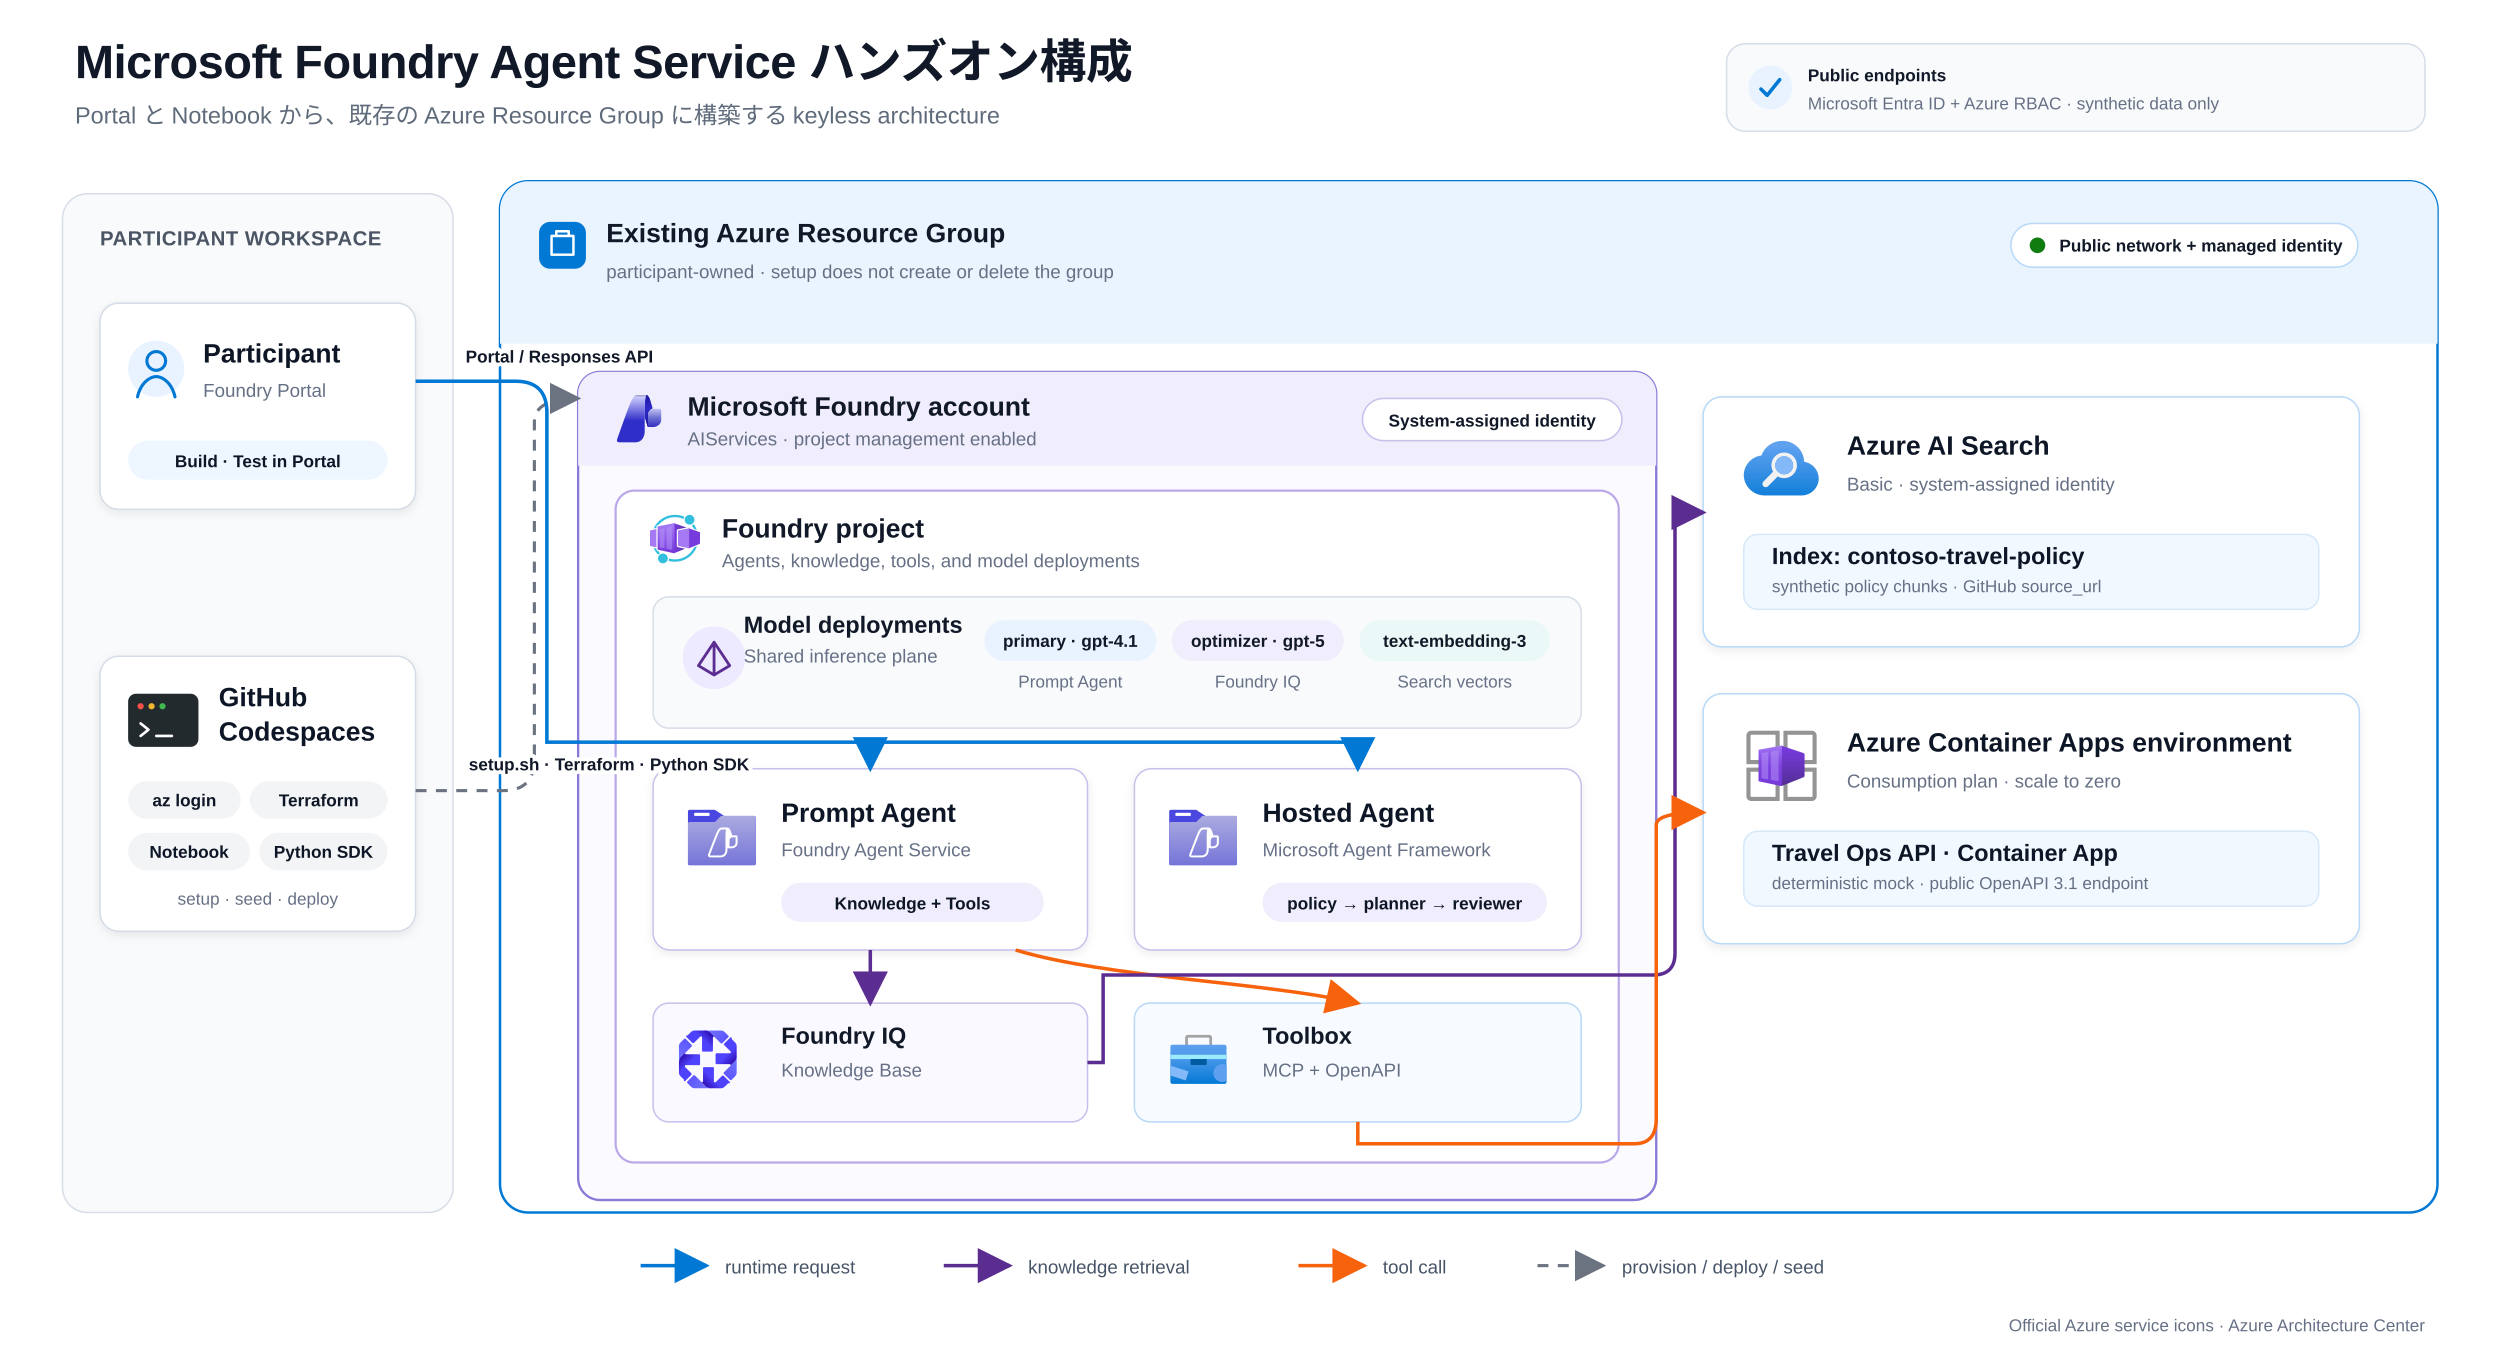
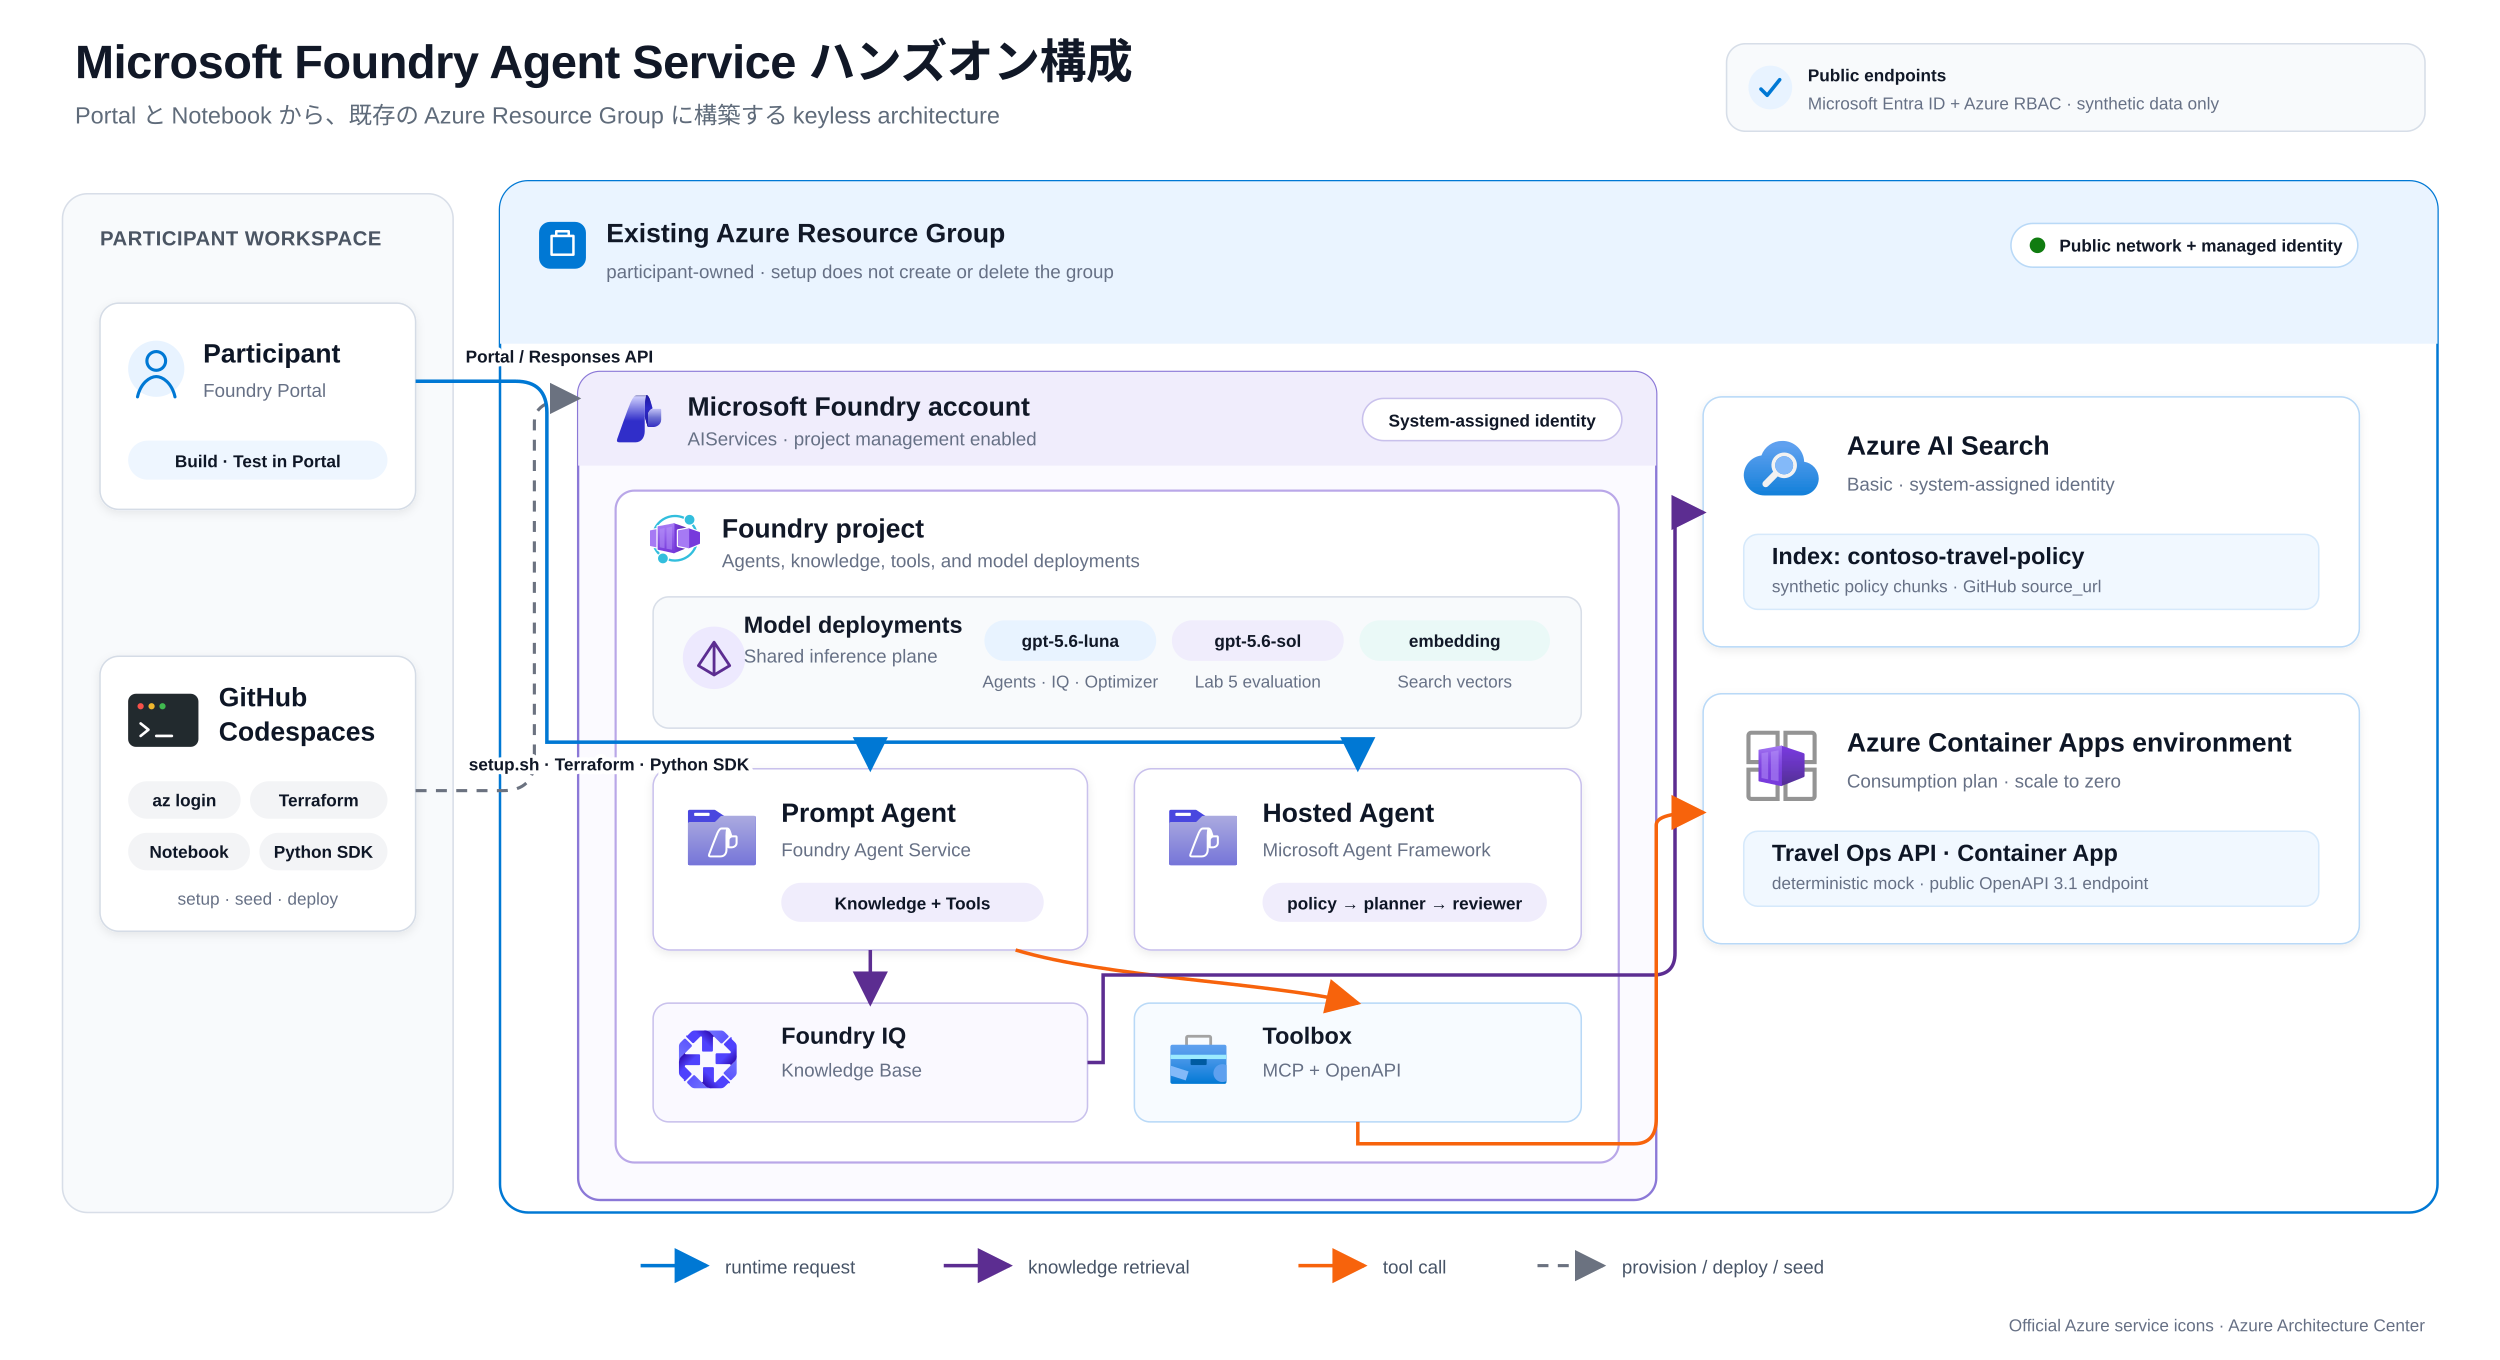
<svg xmlns="http://www.w3.org/2000/svg" width="1600" height="870" viewBox="0 0 1600 870" role="img" aria-labelledby="title desc">
  <defs>
    <marker id="arrow-runtime" markerWidth="10" markerHeight="10" refX="9" refY="5" orient="auto" markerUnits="strokeWidth">
      <path d="M0,0 L10,5 L0,10 Z" fill="#0078D4" />
    </marker>
    <marker id="arrow-retrieval" markerWidth="10" markerHeight="10" refX="9" refY="5" orient="auto" markerUnits="strokeWidth">
      <path d="M0,0 L10,5 L0,10 Z" fill="#5C2D91" />
    </marker>
    <marker id="arrow-tool" markerWidth="10" markerHeight="10" refX="9" refY="5" orient="auto" markerUnits="strokeWidth">
      <path d="M0,0 L10,5 L0,10 Z" fill="#F7630C" />
    </marker>
    <marker id="arrow-deploy" markerWidth="10" markerHeight="10" refX="9" refY="5" orient="auto" markerUnits="strokeWidth">
      <path d="M0,0 L10,5 L0,10 Z" fill="#6B7280" />
    </marker>
    <filter id="card-shadow" x="-10%" y="-10%" width="120%" height="130%">
      <feDropShadow dx="0" dy="2" stdDeviation="3" flood-color="#111827" flood-opacity="0.08" />
    </filter>
    <linearGradient id="af-1" x1="10.91" y1="13.66" x2="13.62" y2="13.66" gradientTransform="translate(0 20) scale(1 -1)" gradientUnits="userSpaceOnUse">
      <stop offset="0" stop-color="#302ec9" />
      <stop offset=".12" stop-color="#151698" />
      <stop offset=".25" stop-color="#0a0b7e" />
      <stop offset=".43" stop-color="#090c7f" />
      <stop offset=".51" stop-color="#141698" />
      <stop offset=".61" stop-color="#282ac4" />
      <stop offset=".77" stop-color="#8e8ff4" />
      <stop offset=".85" stop-color="#a7a6f7" />
      <stop offset=".91" stop-color="#cacafb" />
      <stop offset="1" stop-color="#fff" />
    </linearGradient>
    <linearGradient id="af-2" x1="12.26" y1="8.32" x2="12.26" y2="18.23" gradientTransform="translate(0 20) scale(1 -1)" gradientUnits="userSpaceOnUse">
      <stop offset=".02" stop-color="#201ba6" />
      <stop offset=".64" stop-color="#2d29c7" />
      <stop offset="1" stop-color="#201ba6" />
    </linearGradient>
    <linearGradient id="af-3" x1="14.19" y1="8.27" x2="14.19" y2="14.47" gradientTransform="translate(0 20) scale(1 -1)" gradientUnits="userSpaceOnUse">
      <stop offset="0" stop-color="#3530c3" />
      <stop offset=".5" stop-color="#6d71d1" />
      <stop offset=".97" stop-color="#c0bff5" />
      <stop offset="1" stop-color="#e3e4ff" />
    </linearGradient>
    <linearGradient id="af-4" x1="6.51" y1="3" x2="6.51" y2="19.15" gradientTransform="translate(0 20) scale(1 -1)" gradientUnits="userSpaceOnUse">
      <stop offset="0" stop-color="#302ec9" />
      <stop offset=".45" stop-color="#302ec9" />
      <stop offset=".95" stop-color="#cacafb" />
      <stop offset="1" stop-color="#7f7eaf" />
    </linearGradient>
    <symbol id="icon-foundry" viewBox="0 0 18 18">
      <path d="M11.96,11.68s.07-.1.07-.24v-3.87c0-.85.66-1.76,1.59-2.03-.06-.19-.64-2.11-.81-2.65-.17-.56-.67-1.9-1.29-1.9,0,0,0,0-.01,0h0s-.09.05-.13.13c-.32.58-.46,3.02-.46,4.84v2.26c.27.97.91,3.22.96,3.35,0,0,.05.1.09.1h0Z" fill="url(#af-1)" />
      <path d="M11.96,11.68s.07-.1.07-.24v-3.87c0-.85.66-1.76,1.59-2.03-.06-.19-.64-2.11-.81-2.65-.17-.56-.67-1.9-1.29-1.9,0,0,0,0-.01,0h0s-.09.05-.13.13c-.32.58-.46,3.02-.46,4.84v2.26c.27.97.91,3.22.96,3.35,0,0,.05.1.09.1h0Z" fill="url(#af-2)" />
      <path d="M16.01,5.46h-1.81c-1.21,0-2.17,1.09-2.17,2.11v3.87c0,.14-.04.24-.07.24s-.09-.1-.09-.1c0,0,.07.21.17.21h1.98c.62,0,2.48-.61,2.48-2.52v-3.25c0-.41-.24-.55-.49-.55Z" fill="url(#af-3)" />
      <path d="M2.34,17h5.38c2.35,0,3.2-2.03,3.2-3.81v-7.23c0-2.08.19-4.97.61-4.97h-3.23c-.77,0-1.43.82-2.18,2.48-.75,1.66-4.36,11.87-4.52,12.36-.26.79-.02,1.16.74,1.16Z" fill="url(#af-4)" />
    </symbol>
    <linearGradient id="fp-1" x1="8.798" y1="8.703" x2="14.683" y2="8.703" gradientUnits="userSpaceOnUse">
      <stop offset=".001" stop-color="#773adc" />
      <stop offset="1" stop-color="#552f99" />
    </linearGradient>
    <linearGradient id="fp-2" x1="5.764" y1="3.777" x2="5.764" y2="13.78" gradientUnits="userSpaceOnUse">
      <stop offset="0" stop-color="#a67af4" />
      <stop offset=".999" stop-color="#773adc" />
    </linearGradient>
    <symbol id="icon-project" viewBox="0 0 18 18">
      <path d="M16.932,11.578a8.448,8.448,0,0,1-7.95,5.59,8.15,8.15,0,0,1-2.33-.33,2.133,2.133,0,0,0,.18-.83c.01,0,.03.01.04.01a7.422,7.422,0,0,0,2.11.3,7.646,7.646,0,0,0,6.85-4.28l.01-.01Z" fill="#32bedd" />
      <path d="M3.582,14.068a2.025,2.025,0,0,0-.64.56,8.6,8.6,0,0,1-1.67-2.44l1.04.23v.26a.6.6,0,0,0,.47.59l.14.03a6.136,6.136,0,0,0,.62.73Z" fill="#32bedd" />
      <path d="M12.352.958a2.28,2.28,0,0,0-.27.81c-.02-.01-.05-.02-.07-.03a7.479,7.479,0,0,0-3.03-.63,7.643,7.643,0,0,0-5.9,2.8l-.29.06a.6.6,0,0,0-.48.58v.46l-1.02.19A8.454,8.454,0,0,1,8.982.268,8.6,8.6,0,0,1,12.352.958Z" fill="#32bedd" />
      <path d="M16.872,5.7l-1.09-.38a6.6,6.6,0,0,0-.72-1.16c-.02-.03-.04-.05-.05-.07a2.083,2.083,0,0,0,.72-.45A7.81,7.81,0,0,1,16.872,5.7Z" fill="#32bedd" />
      <path d="M1.1,5.668l1.21-.23v6.55l-1.23-.27-.99-.22a.111.111,0,0,1-.09-.12v-5.4a.12.12,0,0,1,.09-.12Z" fill="#a67af4" />
      <path d="M10.072,11.908l2.54.56L8.672,14.1c-.02,0-.03.01-.05.01a.154.154,0,0,1-.15-.15V3.448a.154.154,0,0,1,.15-.15.09.09,0,0,1,.05.01l4.46,1.56-3.05.57a.565.565,0,0,0-.44.54v5.4A.537.537,0,0,0,10.072,11.908Z" fill="url(#fp-1)" />
      <path d="M8.586,3.3,2.878,4.378a.177.177,0,0,0-.14.175V12.68a.177.177,0,0,0,.137.174L8.581,14.1a.176.176,0,0,0,.21-.174V3.478A.175.175,0,0,0,8.619,3.3Z" fill="url(#fp-2)" />
      <polygon points="5.948 4.921 5.948 12.483 7.934 12.814 7.934 4.564 5.948 4.921" fill="#b796f9" opacity=".5" />
      <polygon points="3.509 5.329 3.509 11.954 5.238 12.317 5.238 5.031 3.509 5.329" fill="#b796f9" opacity=".5" />
      <path d="M16,2.048a1.755,1.755,0,1,1-1.76-1.76A1.756,1.756,0,0,1,16,2.048Z" fill="#32bedd" />
      <circle cx="4.65" cy="15.973" r="1.759" fill="#32bedd" />
      <path d="M18,6.689v3.844a.222.222,0,0,1-.133.2l-.766.316-3.07,1.268-.011,0a.126.126,0,0,1-.038,0,.1.1,0,0,1-.1-.1V5.234a.1.1,0,0,1,.054-.088l0,0,.019,0a.031.031,0,0,1,.019,0,.055.055,0,0,1,.034.008l.011,0,.012,0L17.05,6.2l.8.282A.213.213,0,0,1,18,6.689Z" fill="#773adc" />
      <path d="M13.959,5.14l-3.8.715a.118.118,0,0,0-.093.117v5.409a.118.118,0,0,0,.091.116l3.8.831a.115.115,0,0,0,.137-.09.109.109,0,0,0,0-.026V5.256a.117.117,0,0,0-.115-.118A.082.082,0,0,0,13.959,5.14Z" fill="#a67af4" />
    </symbol>
    <linearGradient id="agent-1" x1="-608.13" y1="-206.36" x2="-608.13" y2="-222.59" gradientTransform="translate(617.13 -205.76) scale(1 -1)" gradientUnits="userSpaceOnUse">
      <stop offset="0" stop-color="#b6b6e1" />
      <stop offset="1" stop-color="#7372d8" />
    </linearGradient>
    <symbol id="icon-agent" viewBox="0 0 18 18">
      <path d="M17.46,3.36h-7.74c-.08,0-.16-.02-.23-.07l-2.21-1.47c-.07-.05-.15-.07-.23-.07H.54c-.11,0-.22.04-.3.12-.08.08-.12.18-.12.3v13.67c0,.05.01.11.03.16.02.05.05.1.09.14.04.04.08.07.14.09.05.02.1.03.16.03h16.91c.05,0,.11-.01.16-.03.05-.02.1-.05.14-.09.04-.04.07-.08.09-.14.02-.05.03-.11.03-.16V3.77c0-.11-.05-.21-.12-.29-.08-.08-.18-.12-.29-.12Z" fill="#4846df" />
      <path d="M5.6,2.54H1.91c-.09,0-.17.08-.17.17v.47c0,.09.08.17.17.17h3.7c.09,0,.17-.08.17-.17v-.47c0-.09-.08-.17-.17-.17Z" fill="#fff" />
      <path d="M17.46,3.34h-8.5c-.11,0-.22.04-.3.12l-1.36,1.37c-.08.08-.18.12-.3.12H.54c-.05,0-.11.01-.16.03-.05.02-.1.05-.14.09-.04.04-.07.08-.09.14-.02.05-.03.1-.03.16v10.44c0,.11.04.22.12.3.08.08.18.12.3.12h16.91c.11,0,.22-.04.3-.12.08-.08.12-.18.12-.3V3.75c0-.11-.04-.22-.12-.3-.08-.08-.18-.12-.3-.12h0Z" fill="url(#agent-1)" />
      <path d="M12.6,8.43h-.8s-.07.02-.1.02l-.04-.13c-.1-.3-.24-.73-.29-.89-.15-.46-.42-.99-.87-1.03v-.02h-1.57c-.6,0-.99.65-1.3,1.28-.37.78-2.15,5.49-2.21,5.67-.1.27-.09.48.03.64.11.16.3.24.58.24h2.62c1.26,0,1.82-1,1.82-2v-.58l.09.15h.03c.05.03.11.05.17.05h.89c.5,0,1.47-.43,1.47-1.41v-1.49c0-.31-.2-.51-.5-.51h0ZM9.93,12.22c0,.25-.06,1.48-1.29,1.48h-2.62c-.09,0-.13-.01-.15-.01h0s0-.06.03-.17c.07-.2,1.84-4.88,2.19-5.62.32-.66.59-.99.83-.99h1.16c-.07.3-.12.8-.14,1.57,0,.22,0,.39,0,.44v3.3ZM12.58,10.43c0,.72-.82.89-.95.89h-.63v-1.67c0-.08.02-.16.06-.23,0-.02.03-.04.04-.06.03-.05.07-.11.12-.16.02-.02.04-.03.06-.05.06-.05.12-.09.19-.12.02,0,.03-.02.05-.02.09-.04.19-.06.29-.06h.78v1.48Z" fill="#fff" />
    </symbol>
    <linearGradient id="iq-1" x1="9.52" y1="1882" x2="17.62" y2="1887.9" gradientTransform="translate(0 -1882.5)" gradientUnits="userSpaceOnUse">
      <stop offset="0" stop-color="#7274ff" />
      <stop offset="1" stop-color="#4f42fd" />
    </linearGradient>
    <linearGradient id="iq-2" x1="7.5" y1="1885.6" x2="10" y2="1883.1" gradientTransform="translate(0 -1882.5)" gradientUnits="userSpaceOnUse">
      <stop offset="0" stop-color="#4f42fd" />
      <stop offset="1" stop-color="#2c08ac" />
    </linearGradient>
    <linearGradient id="iq-3" x1="-.5" y1="1890.98" x2="5.4" y2="1882.88" gradientTransform="translate(0 -1882.5)" gradientUnits="userSpaceOnUse">
      <stop offset="0" stop-color="#7274ff" />
      <stop offset="1" stop-color="#4f42fd" />
    </linearGradient>
    <linearGradient id="iq-4" x1="3.11" y1="1892.99" x2=".61" y2="1890.49" gradientTransform="translate(0 -1882.5)" gradientUnits="userSpaceOnUse">
      <stop offset="0" stop-color="#4f42fd" />
      <stop offset="1" stop-color="#2c08ac" />
    </linearGradient>
    <linearGradient id="iq-5" x1="8.46" y1="1900.94" x2=".36" y2="1895.14" gradientTransform="translate(0 -1882.5)" gradientUnits="userSpaceOnUse">
      <stop offset="0" stop-color="#7274ff" />
      <stop offset="1" stop-color="#4f42fd" />
    </linearGradient>
    <linearGradient id="iq-6" x1="10.54" y1="1897.44" x2="8.04" y2="1899.94" gradientTransform="translate(0 -1882.5)" gradientUnits="userSpaceOnUse">
      <stop offset="0" stop-color="#4f42fd" />
      <stop offset="1" stop-color="#2c08ac" />
    </linearGradient>
    <linearGradient id="iq-7" x1="18.44" y1="1892.04" x2="12.64" y2="1900.14" gradientTransform="translate(0 -1882.5)" gradientUnits="userSpaceOnUse">
      <stop offset="0" stop-color="#7274ff" />
      <stop offset="1" stop-color="#4f42fd" />
    </linearGradient>
    <linearGradient id="iq-8" x1="14.95" y1="1889.95" x2="17.45" y2="1892.45" gradientTransform="translate(0 -1882.5)" gradientUnits="userSpaceOnUse">
      <stop offset="0" stop-color="#4f42fd" />
      <stop offset="1" stop-color="#2c08ac" />
    </linearGradient>
    <symbol id="icon-iq" viewBox="0 0 18 18">
      <path d="M7.85.25h5.2c.4,0,.8.2,1.1.5l1.1,1.1c.1.1.1.3,0,.4l-1.9,1.9h-.4l-1.2-1.2-1.7-1.7c-.4-.4-.8-.6-1.3-.8-.3,0-.6-.1-.9-.1h0v-.1Z" fill="url(#iq-1)" />
      <path d="M2.75,1.85l1.1-1.1c.3-.3.7-.5,1.1-.5h2.8c.4,0,.7,0,1,.1.5.1,1,.4,1.3.8l1,1c-.2-.2-.5,0-.5.2v4s-.1.3-.3.3h-2.7s-.3,0-.3-.3V2.35c0-.2,0-.3-.3-.3s0,0-.2,0l-1.1,1.1-.9.9h-.4l-1.9-1.9v-.4h.3v.1Z" fill="url(#iq-2)" />
      <path d="M.25,10.15v-5.2c0-.4.2-.8.5-1.1l1.1-1.1h.4l1.9,1.9v.4l-1.2,1.2-1.7,1.7c-.4.4-.6.8-.8,1.3,0,.3-.1.6-.1.9h-.1Z" fill="url(#iq-3)" />
      <path d="M1.85,15.25l-1.1-1.1c-.3-.3-.5-.7-.5-1.1v-2.8c0-.4,0-.7.1-1,.1-.5.4-1,.8-1.3l1-1c-.2.2,0,.5.2.5h4s.3,0,.3.3v2.7c0,.1,0,.3-.3.3H2.35c-.2,0-.3.1-.3.3v.2l1.1,1.1.9.9v.4l-1.9,1.9c-.1.1-.3.1-.4,0h0v-.3h.1Z" fill="url(#iq-4)" />
      <path d="M10.15,17.75h-5.2c-.4,0-.8-.2-1.1-.5l-1.1-1.1v-.4l1.9-1.9c0-.1.3-.1.4,0l1.2,1.2,1.7,1.7c.4.4.8.6,1.3.8.3,0,.6.1.9.1h0v.1Z" fill="url(#iq-5)" />
      <path d="M15.25,16.15l-1.1,1.1c-.3.3-.7.5-1.1.5h-2.8c-.3,0-.6,0-.9-.1-.5-.1-1-.4-1.3-.8l-1-1c.2.2.5,0,.5-.2v-4c0-.1,0-.3.3-.3h2.7c.1,0,.3.1.3.3v4c0,.2.1.3.3.3h.2l1.1-1.1.9-.9c.1-.1.3-.1.4,0l1.9,1.9c.1.1.1.3,0,.4h-.4v-.1Z" fill="url(#iq-6)" />
      <path d="M17.75,7.85v5.2c0,.4-.2.8-.5,1.1l-1.1,1.1c-.1.1-.3.1-.4,0l-1.9-1.9c-.1-.1-.1-.3,0-.4l1.2-1.2,1.7-1.7c.4-.4.6-.8.8-1.3,0-.3.1-.6.1-.9,0,0,.1,0,.1,0Z" fill="url(#iq-7)" />
      <path d="M16.15,2.75l1.1,1.1c.3.3.5.7.5,1.1v2.8c0,.3,0,.6-.1.9-.1.5-.4,1-.8,1.3l-1,1c.2-.2,0-.5-.2-.5h-4c-.1,0-.3-.1-.3-.3v-2.7s.1-.3.3-.3h4c.2,0,.3,0,.3-.3s0,0,0-.2l-1.1-1.1-.9-.9c-.1,0-.1-.3,0-.4l1.9-1.9c.1-.1.3-.1.4,0h0v.4h-.1Z" fill="url(#iq-8)" />
    </symbol>
    <linearGradient id="toolbox-1" x1="9" y1="16.431" x2="9" y2="4.559" gradientUnits="userSpaceOnUse">
      <stop offset="0" stop-color="#0078d4" />
      <stop offset=".156" stop-color="#1380da" />
      <stop offset=".528" stop-color="#3c91e5" />
      <stop offset=".822" stop-color="#559cec" />
      <stop offset="1" stop-color="#5ea0ef" />
    </linearGradient>
    <symbol id="icon-toolbox" viewBox="0 0 18 18">
      <path d="M13.135,4.659h-.85V2.422a.1.1,0,0,0-.026,0H5.845a.093.093,0,0,0-.026,0V4.659h-.85V2.379a.846.846,0,0,1,.876-.81h6.414a.846.846,0,0,1,.876.81Z" fill="#a3a3a3" />
      <rect x=".5" y="4.559" width="17" height="11.872" rx=".567" fill="url(#toolbox-1)" />
      <rect x=".5" y="7.594" width="17" height="1.311" fill="#9cebff" />
      <path d="M6.617,8.905H11.5v1.531a.281.281,0,0,1-.281.281H6.9a.281.281,0,0,1-.281-.281V8.905Z" fill="#005ba1" />
      <polygon points=".5 10.894 .5 13.889 5.144 15.378 6.015 12.662 .5 10.894" fill="#83b9f9" />
      <path d="M17.5,10.745a2.718,2.718,0,1,0,0,4.837Z" fill="#5ea0ef" />
    </symbol>
    <linearGradient id="search-1" x1="9" y1=".36" x2="9" y2="18.31" gradientUnits="userSpaceOnUse">
      <stop offset=".18" stop-color="#5ea0ef" />
      <stop offset="1" stop-color="#0078d4" />
    </linearGradient>
    <symbol id="icon-search" viewBox="0 0 18 18">
      <path d="M18,11.32a4.12,4.12,0,0,0-3.51-4,5.15,5.15,0,0,0-5.25-5,5.25,5.25,0,0,0-5,3.49A4.86,4.86,0,0,0,0,10.59a5,5,0,0,0,5.07,4.82l.44,0h8.21a.78.78,0,0,0,.22,0A4.13,4.13,0,0,0,18,11.32Z" fill="url(#search-1)" />
      <path d="M12.33,6.59a3.07,3.07,0,0,0-5.61.85,3.16,3.16,0,0,0,.33,2.27L4.71,12.08a.79.79,0,0,0,0,1.12.78.78,0,0,0,.56.23.76.76,0,0,0,.56-.23l2.33-2.36a3.14,3.14,0,0,0,.81.33,3.08,3.08,0,0,0,3.36-4.58Zm-.54,2.1A2.16,2.16,0,0,1,9.7,10.34a1.79,1.79,0,0,1-.51-.07,1.87,1.87,0,0,1-.7-.32,2.13,2.13,0,0,1-.56-.56,2.17,2.17,0,0,1-.31-1.73A2.14,2.14,0,0,1,9.7,6a2.31,2.31,0,0,1,.52.06,2.18,2.18,0,0,1,1.32,1A2.13,2.13,0,0,1,11.79,8.69Z" fill="#f2f2f2" />
      <ellipse cx="9.69" cy="8.18" rx="2.15" ry="2.16" fill="#83b9f9" />
    </symbol>
    <linearGradient id="container-1" x1="11.729" y1="4.88" x2="11.729" y2="13.099" gradientUnits="userSpaceOnUse">
      <stop offset=".001" stop-color="#773adc" />
      <stop offset=".528" stop-color="#6635bb" />
      <stop offset="1" stop-color="#552f99" />
    </linearGradient>
    <linearGradient id="container-2" x1="6.35" y1="13.914" x2="6.35" y2="4.198" gradientUnits="userSpaceOnUse">
      <stop offset=".001" stop-color="#773adc" />
      <stop offset=".307" stop-color="#793ddd" />
      <stop offset=".532" stop-color="#8046e1" />
      <stop offset=".731" stop-color="#8c56e7" />
      <stop offset=".915" stop-color="#9c6def" />
      <stop offset="1" stop-color="#a67af4" />
    </linearGradient>
    <symbol id="icon-container" viewBox="0 0 18 18">
      <path d="M8.617,8.644H.639V1.784A1.16,1.16,0,0,1,1.788.624H8.617ZM1.63,7.653h6V1.594H1.788a.158.158,0,0,0-.158.158h0Z" fill="#949494" />
      <path d="M17.5,8.644H9.523V.624h6.828A1.16,1.16,0,0,1,17.5,1.784Zm-6.987-.991h6V1.784a.157.157,0,0,0-.123-.187.2.2,0,0,0-.035,0H10.513Z" fill="#949494" />
      <path d="M8.617,17.485H1.788A1.149,1.149,0,0,1,.639,16.347V9.476H8.617ZM1.63,10.467v5.88a.158.158,0,0,0,.158.158H7.626V10.467Z" fill="#949494" />
      <path d="M16.351,17.485H9.523V9.476H17.5v6.871A1.149,1.149,0,0,1,16.351,17.485Zm-5.838-.991h5.838a.157.157,0,0,0,.158-.158V10.467h-6Z" fill="#949494" />
      <path d="M14.6,6.294a.294.294,0,0,0-.2-.278L9.044,4.205A.128.128,0,0,0,9,4.2H9a.132.132,0,0,0-.133.133v9.445A.133.133,0,0,0,9,13.911H9a.138.138,0,0,0,.049-.01l5.365-2.145a.292.292,0,0,0,.184-.272Z" fill="url(#container-1)" />
      <path d="M8.966,4.2l-5.293.966a.161.161,0,0,0-.13.158V12.63a.16.16,0,0,0,.126.157L8.962,13.91a.161.161,0,0,0,.191-.121.22.22,0,0,0,0-.036V4.358A.16.16,0,0,0,9,4.2.163.163,0,0,0,8.966,4.2Z" fill="url(#container-2)" />
      <path d="M6.52,5.656v6.8l1.842.3V5.335Zm-2.262.367v5.955l1.6.326V5.754Z" fill="#b796f9" opacity=".5" />
    </symbol>
    <style>
      text { font-family: "Segoe UI", "Noto Sans JP", Arial, sans-serif; fill: #111827; }
      .title { font-size: 30px; font-weight: 700; letter-spacing: -.3px; }
      .subtitle { font-size: 15px; fill: #5F6B7A; }
      .boundary-label { font-size: 13px; font-weight: 600; fill: #4B5563; letter-spacing: .3px; }
      .resource-title { font-size: 17px; font-weight: 650; }
      .service-title { font-size: 15px; font-weight: 650; }
      .service-subtitle { font-size: 12px; fill: #667085; }
      .caption { font-size: 11px; fill: #667085; }
      .chip { font-size: 11px; font-weight: 600; }
      .flow-label { font-size: 11px; font-weight: 600; paint-order: stroke; stroke: #fff; stroke-width: 5px; stroke-linejoin: round; }
      .legend { font-size: 12px; fill: #475467; }
      .runtime { fill: none; stroke: #0078D4; stroke-width: 2.25; marker-end: url(#arrow-runtime); }
      .retrieval { fill: none; stroke: #5C2D91; stroke-width: 2.25; marker-end: url(#arrow-retrieval); }
      .tool { fill: none; stroke: #F7630C; stroke-width: 2.25; marker-end: url(#arrow-tool); }
      .deploy { fill: none; stroke: #6B7280; stroke-width: 2; stroke-dasharray: 7 6; marker-end: url(#arrow-deploy); }
      .soft-line { fill: none; stroke: #B9A7E8; stroke-width: 1.5; }
    </style>
  </defs>
  <rect width="1600" height="900" fill="#FFFFFF" />
  <text x="48" y="50" class="title">Microsoft Foundry Agent Service ハンズオン構成</text>
  <text x="48" y="79" class="subtitle">Portal と Notebook から、既存の Azure Resource Group に構築する keyless architecture</text>
  <g transform="translate(1105 28)">
    <rect width="447" height="56" rx="12" fill="#F8FAFC" stroke="#D7DEE8" />
    <circle cx="28" cy="28" r="14" fill="#E8F3FF" />
    <path d="M22 29l4 4 8-10" fill="none" stroke="#0078D4" stroke-width="2.3" stroke-linecap="round" stroke-linejoin="round" />
    <text x="52" y="24" class="chip">Public endpoints</text>
    <text x="52" y="42" class="caption">Microsoft Entra ID + Azure RBAC · synthetic data only</text>
  </g>
  <g>
    <rect x="40" y="124" width="250" height="652" rx="16" fill="#F8FAFC" stroke="#D8DEE8" />
    <text x="64" y="157" class="boundary-label">PARTICIPANT WORKSPACE</text>
    <g filter="url(#card-shadow)">
      <rect x="64" y="194" width="202" height="132" rx="12" fill="#FFFFFF" stroke="#D5DCE6" />
      <circle cx="100" cy="236" r="18" fill="#E8F3FF" />
      <circle cx="100" cy="231" r="6" fill="none" stroke="#0078D4" stroke-width="2" />
      <path d="M88 254c2-9 8-13 12-13s10 4 12 13" fill="none" stroke="#0078D4" stroke-width="2" stroke-linecap="round" />
      <text x="130" y="232" class="resource-title">Participant</text>
      <text x="130" y="254" class="service-subtitle">Foundry Portal</text>
      <rect x="82" y="282" width="166" height="25" rx="12.5" fill="#EEF6FF" />
      <text x="165" y="299" text-anchor="middle" class="chip" fill="#005A9E">Build · Test in Portal</text>
    </g>
    <g filter="url(#card-shadow)">
      <rect x="64" y="420" width="202" height="176" rx="12" fill="#FFFFFF" stroke="#D5DCE6" />
      <rect x="82" y="444" width="45" height="34" rx="5" fill="#24292F" />
      <circle cx="90" cy="452" r="2" fill="#F85149" />
      <circle cx="97" cy="452" r="2" fill="#F0B72F" />
      <circle cx="104" cy="452" r="2" fill="#3FB950" />
      <path d="M90 463l5 4-5 4M100 471h10" fill="none" stroke="#FFFFFF" stroke-width="1.7" stroke-linecap="round" stroke-linejoin="round" />
      <text x="140" y="452" class="resource-title">GitHub</text>
      <text x="140" y="474" class="resource-title">Codespaces</text>
      <g>
        <rect x="82" y="500" width="72" height="24" rx="12" fill="#F3F4F6" />
        <text x="118" y="516" text-anchor="middle" class="chip">az login</text>
        <rect x="160" y="500" width="88" height="24" rx="12" fill="#F3F4F6" />
        <text x="204" y="516" text-anchor="middle" class="chip">Terraform</text>
        <rect x="82" y="533" width="78" height="24" rx="12" fill="#F3F4F6" />
        <text x="121" y="549" text-anchor="middle" class="chip">Notebook</text>
        <rect x="166" y="533" width="82" height="24" rx="12" fill="#F3F4F6" />
        <text x="207" y="549" text-anchor="middle" class="chip">Python SDK</text>
      </g>
      <text x="165" y="579" text-anchor="middle" class="caption">setup · seed · deploy</text>
    </g>
  </g>
  <rect x="320" y="116" width="1240" height="660" rx="18" fill="#FFFFFF" stroke="#0078D4" stroke-width="1.6" />
  <path d="M320 134a18 18 0 0 1 18-18h1204a18 18 0 0 1 18 18v86H320Z" fill="#EAF4FF" />
  <g transform="translate(345 142)">
    <rect width="30" height="30" rx="7" fill="#0078D4" />
    <path d="M8 9h14v12H8zM11 6h8v3h-8z" fill="none" stroke="#fff" stroke-width="1.6" stroke-linejoin="round" />
  </g>
  <text x="388" y="155" class="resource-title">Existing Azure Resource Group</text>
  <text x="388" y="178" class="service-subtitle">participant-owned · setup does not create or delete the group</text>
  <g transform="translate(1287 143)">
    <rect width="222" height="28" rx="14" fill="#FFFFFF" stroke="#B9D9F7" />
    <circle cx="17" cy="14" r="5" fill="#107C10" />
    <text x="31" y="18" class="chip">Public network + managed identity</text>
  </g>
  <g>
    <rect x="370" y="238" width="690" height="530" rx="14" fill="#FBFAFF" stroke="#8B78D7" stroke-width="1.5" />
    <path d="M370 252a14 14 0 0 1 14-14h662a14 14 0 0 1 14 14v46H370Z" fill="#F0EDFC" />
    <use href="#icon-foundry" x="392" y="251" width="34" height="34" />
    <text x="440" y="266" class="resource-title">Microsoft Foundry account</text>
    <text x="440" y="285" class="service-subtitle">AIServices · project management enabled</text>
    <rect x="872" y="255" width="166" height="27" rx="13.5" fill="#FFFFFF" stroke="#C9C1EC" />
    <text x="955" y="273" text-anchor="middle" class="chip">System-assigned identity</text>
    <rect x="394" y="314" width="642" height="430" rx="12" fill="#FFFFFF" stroke="#B9A7E8" stroke-width="1.4" />
    <use href="#icon-project" x="416" y="329" width="32" height="32" />
    <text x="462" y="344" class="resource-title">Foundry project</text>
    <text x="462" y="363" class="service-subtitle">Agents, knowledge, tools, and model deployments</text>
    <rect x="418" y="382" width="594" height="84" rx="10" fill="#F8FAFC" stroke="#D8DEE8" />
    <g transform="translate(437 401)">
      <circle cx="20" cy="20" r="20" fill="#EDE9FE" />
      <path d="M10 25l10-15 10 15-10 6zM20 10v21" fill="none" stroke="#5C2D91" stroke-width="1.8" stroke-linejoin="round" />
    </g>
    <text x="476" y="405" class="service-title">Model deployments</text>
    <text x="476" y="424" class="service-subtitle">Shared inference plane</text>
    <g transform="translate(630 397)">
      <rect width="110" height="26" rx="13" fill="#E8F3FF" />
-       <text x="55" y="17" text-anchor="middle" class="chip">primary · gpt-4.1</text>
-       <text x="55" y="43" text-anchor="middle" class="caption">Prompt Agent</text>
+       <text x="55" y="17" text-anchor="middle" class="chip">gpt-5.6-luna</text>
+       <text x="55" y="43" text-anchor="middle" class="caption">Agents · IQ · Optimizer</text>
    </g>
    <g transform="translate(750 397)">
      <rect width="110" height="26" rx="13" fill="#F0EDFC" />
-       <text x="55" y="17" text-anchor="middle" class="chip">optimizer · gpt-5</text>
-       <text x="55" y="43" text-anchor="middle" class="caption">Foundry IQ</text>
+       <text x="55" y="17" text-anchor="middle" class="chip">gpt-5.6-sol</text>
+       <text x="55" y="43" text-anchor="middle" class="caption">Lab 5 evaluation</text>
    </g>
    <g transform="translate(870 397)">
      <rect width="122" height="26" rx="13" fill="#EAF9F7" />
-       <text x="61" y="17" text-anchor="middle" class="chip">text-embedding-3</text>
+       <text x="61" y="17" text-anchor="middle" class="chip">embedding</text>
      <text x="61" y="43" text-anchor="middle" class="caption">Search vectors</text>
    </g>
    <g filter="url(#card-shadow)">
      <rect x="418" y="492" width="278" height="116" rx="11" fill="#FFFFFF" stroke="#C9C1EC" />
      <use href="#icon-agent" x="440" y="514" width="44" height="44" />
      <text x="500" y="526" class="resource-title">Prompt Agent</text>
      <text x="500" y="548" class="service-subtitle">Foundry Agent Service</text>
      <rect x="500" y="565" width="168" height="25" rx="12.5" fill="#F0EDFC" />
      <text x="584" y="582" text-anchor="middle" class="chip">Knowledge + Tools</text>
    </g>
    <g filter="url(#card-shadow)">
      <rect x="726" y="492" width="286" height="116" rx="11" fill="#FFFFFF" stroke="#C9C1EC" />
      <use href="#icon-agent" x="748" y="514" width="44" height="44" />
      <text x="808" y="526" class="resource-title">Hosted Agent</text>
      <text x="808" y="548" class="service-subtitle">Microsoft Agent Framework</text>
      <rect x="808" y="565" width="182" height="25" rx="12.5" fill="#F0EDFC" />
      <text x="899" y="582" text-anchor="middle" class="chip">policy → planner → reviewer</text>
    </g>
    <g>
      <rect x="418" y="642" width="278" height="76" rx="10" fill="#FAF9FF" stroke="#C9C1EC" />
      <use href="#icon-iq" x="434" y="659" width="38" height="38" />
      <text x="500" y="668" class="service-title">Foundry IQ</text>
      <text x="500" y="689" class="service-subtitle">Knowledge Base</text>
      <rect x="726" y="642" width="286" height="76" rx="10" fill="#F7FBFF" stroke="#B9D9F7" />
      <use href="#icon-toolbox" x="748" y="659" width="38" height="38" />
      <text x="808" y="668" class="service-title">Toolbox</text>
      <text x="808" y="689" class="service-subtitle">MCP + OpenAPI</text>
    </g>
  </g>
  <g>
    <g filter="url(#card-shadow)">
      <rect x="1090" y="254" width="420" height="160" rx="12" fill="#FFFFFF" stroke="#B9D9F7" />
      <use href="#icon-search" x="1116" y="276" width="48" height="48" />
      <text x="1182" y="291" class="resource-title">Azure AI Search</text>
      <text x="1182" y="314" class="service-subtitle">Basic · system-assigned identity</text>
      <rect x="1116" y="342" width="368" height="48" rx="9" fill="#F1F8FF" stroke="#D6E9FB" />
      <text x="1134" y="361" class="service-title">Index: contoso-travel-policy</text>
      <text x="1134" y="379" class="caption">synthetic policy chunks · GitHub source_url</text>
    </g>
    <g filter="url(#card-shadow)">
      <rect x="1090" y="444" width="420" height="160" rx="12" fill="#FFFFFF" stroke="#B9D9F7" />
      <use href="#icon-container" x="1116" y="466" width="48" height="48" />
      <text x="1182" y="481" class="resource-title">Azure Container Apps environment</text>
      <text x="1182" y="504" class="service-subtitle">Consumption plan · scale to zero</text>
      <rect x="1116" y="532" width="368" height="48" rx="9" fill="#F1F8FF" stroke="#D6E9FB" />
      <text x="1134" y="551" class="service-title">Travel Ops API · Container App</text>
      <text x="1134" y="569" class="caption">deterministic mock · public OpenAPI 3.1 endpoint</text>
    </g>
  </g>
  <path d="M266 506 H322 Q342 506 342 486 V270 Q342 255 370 255" class="deploy" />
  <text x="300" y="493" class="flow-label" fill="#6B7280">setup.sh · Terraform · Python SDK</text>
  <path d="M266 244 H330 Q350 244 350 264 V475 H869" fill="none" stroke="#0078D4" stroke-width="2.25" />
  <text x="298" y="232" class="flow-label" fill="#0078D4">Portal / Responses API</text>
  <path d="M557 475 V492" class="runtime" />
  <path d="M869 475 V492" class="runtime" />
  <path d="M557 608 V642" class="retrieval" />
  <path d="M650 608 C710 626 806 628 869 642" class="tool" />
  <path d="M696 680 H706 V624 H1058 Q1072 624 1072 610 V337 Q1072 328 1090 328" class="retrieval" />
  <path d="M869 718 V732 H1046 Q1060 732 1060 716 V528 Q1060 520 1090 520" class="tool" />
  <g transform="translate(410 810)">
    <line x1="0" y1="0" x2="42" y2="0" class="runtime" />
    <text x="54" y="5" class="legend">runtime request</text>
    <line x1="194" y1="0" x2="236" y2="0" class="retrieval" />
    <text x="248" y="5" class="legend">knowledge retrieval</text>
    <line x1="421" y1="0" x2="463" y2="0" class="tool" />
    <text x="475" y="5" class="legend">tool call</text>
    <line x1="574" y1="0" x2="616" y2="0" class="deploy" />
    <text x="628" y="5" class="legend">provision / deploy / seed</text>
  </g>
  <text x="1552" y="852" text-anchor="end" class="caption">Official Azure service icons · Azure Architecture Center</text>
</svg>
